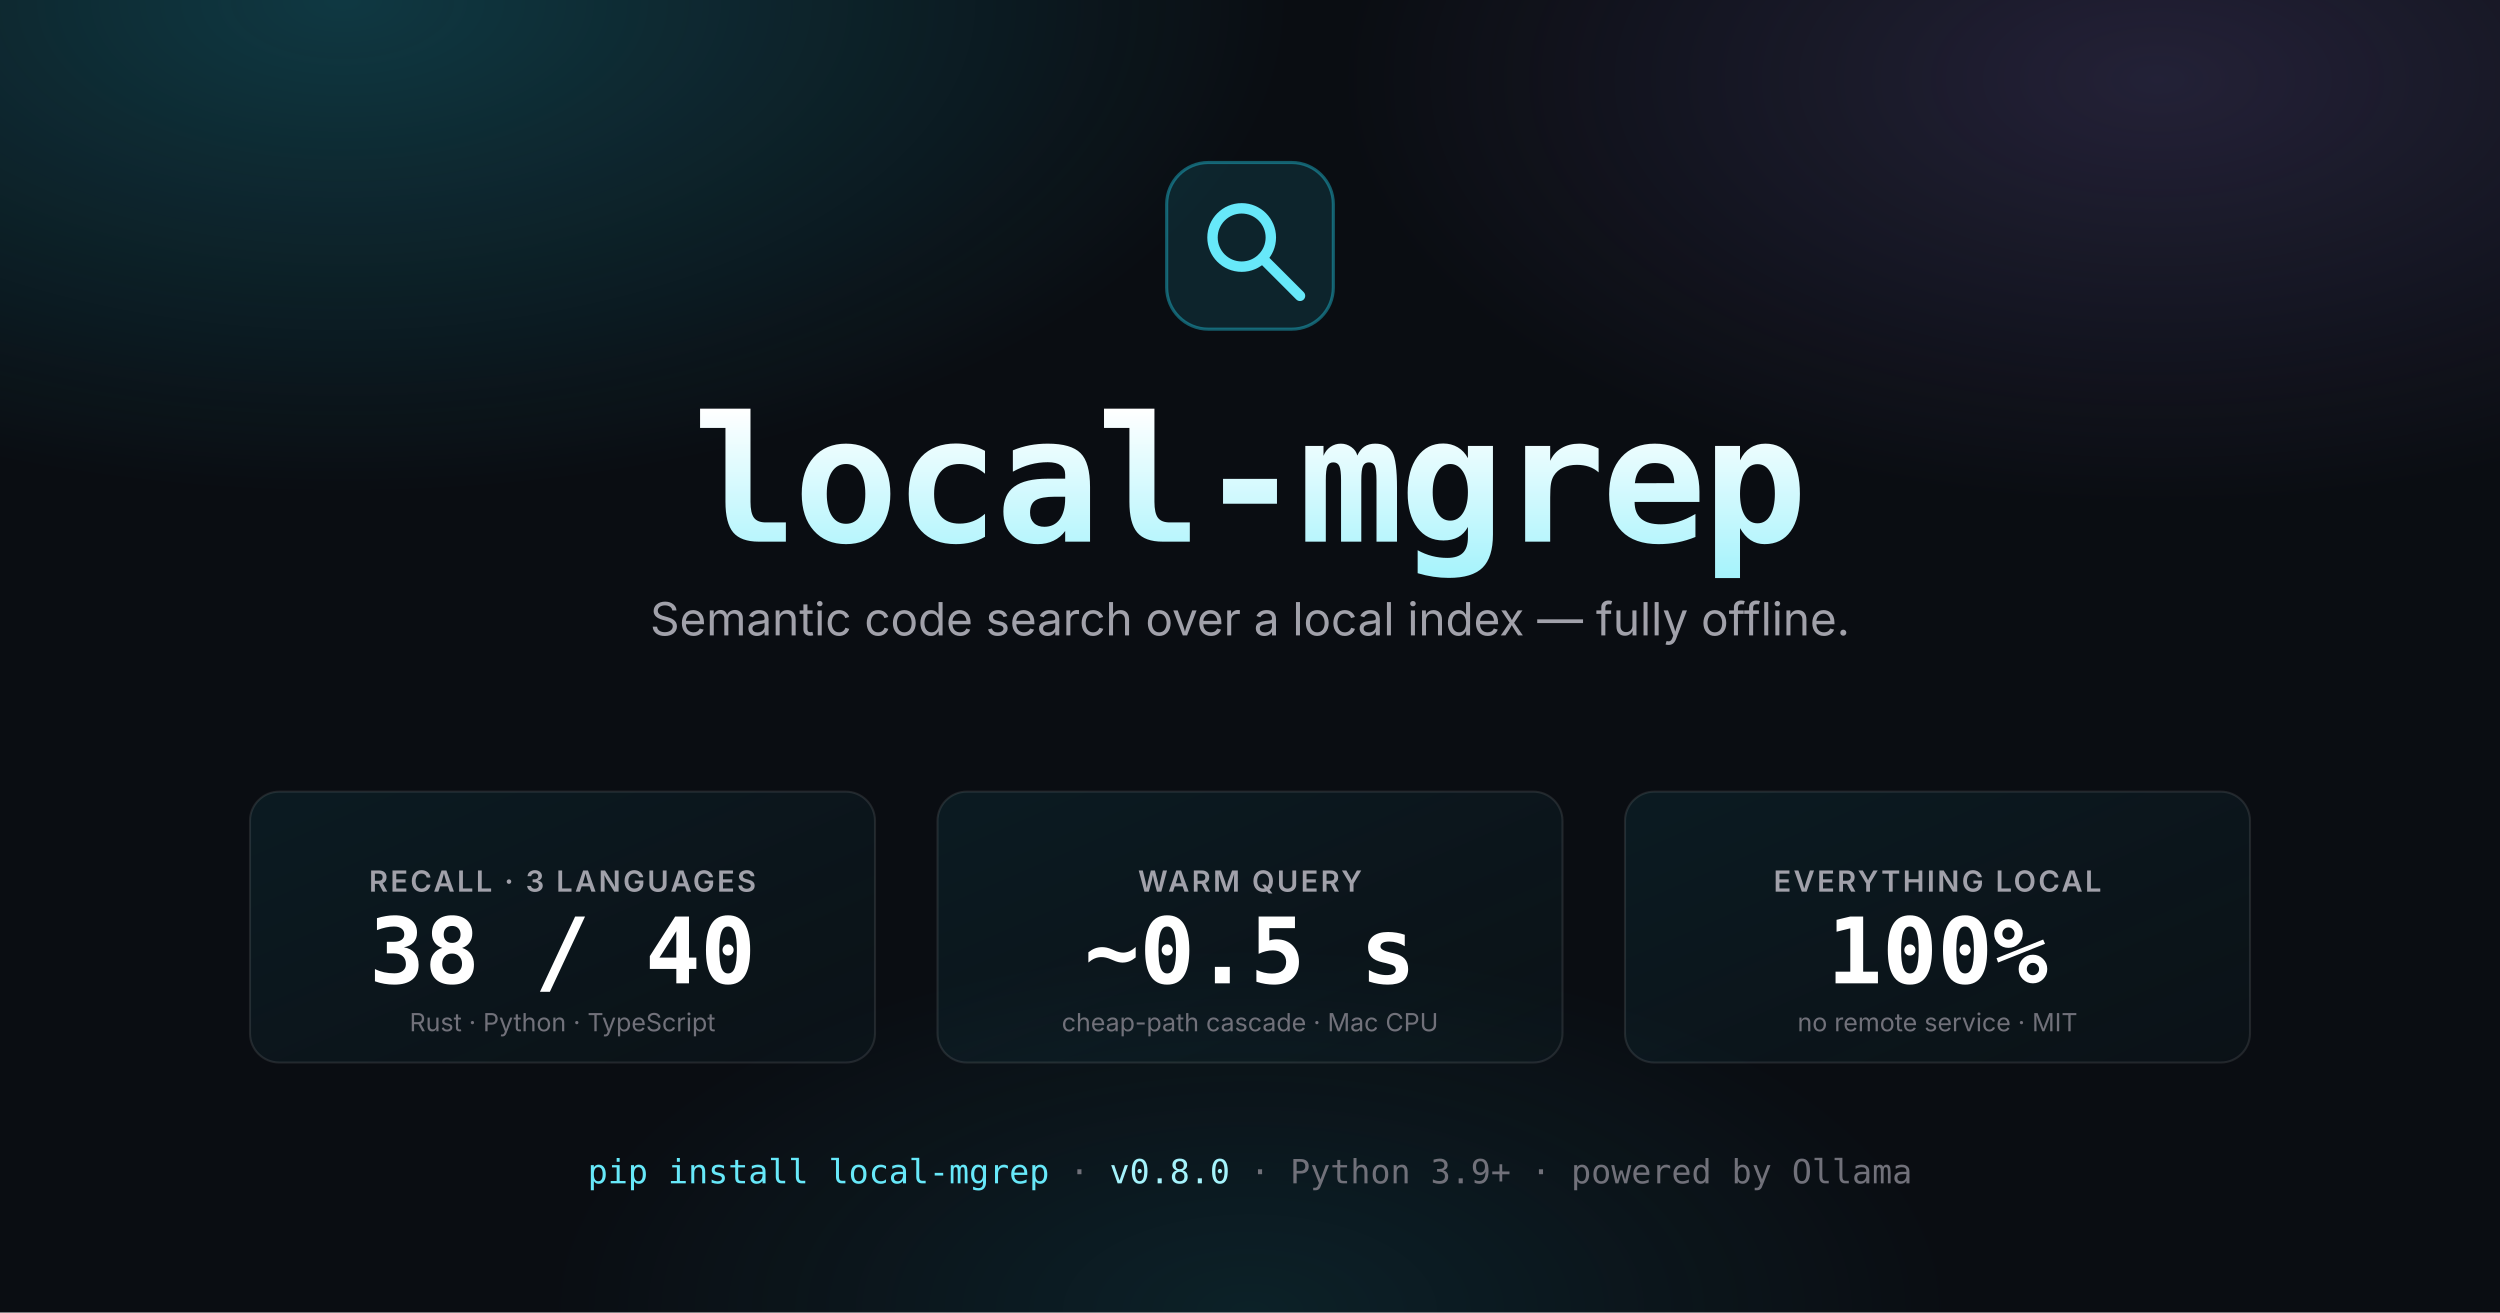
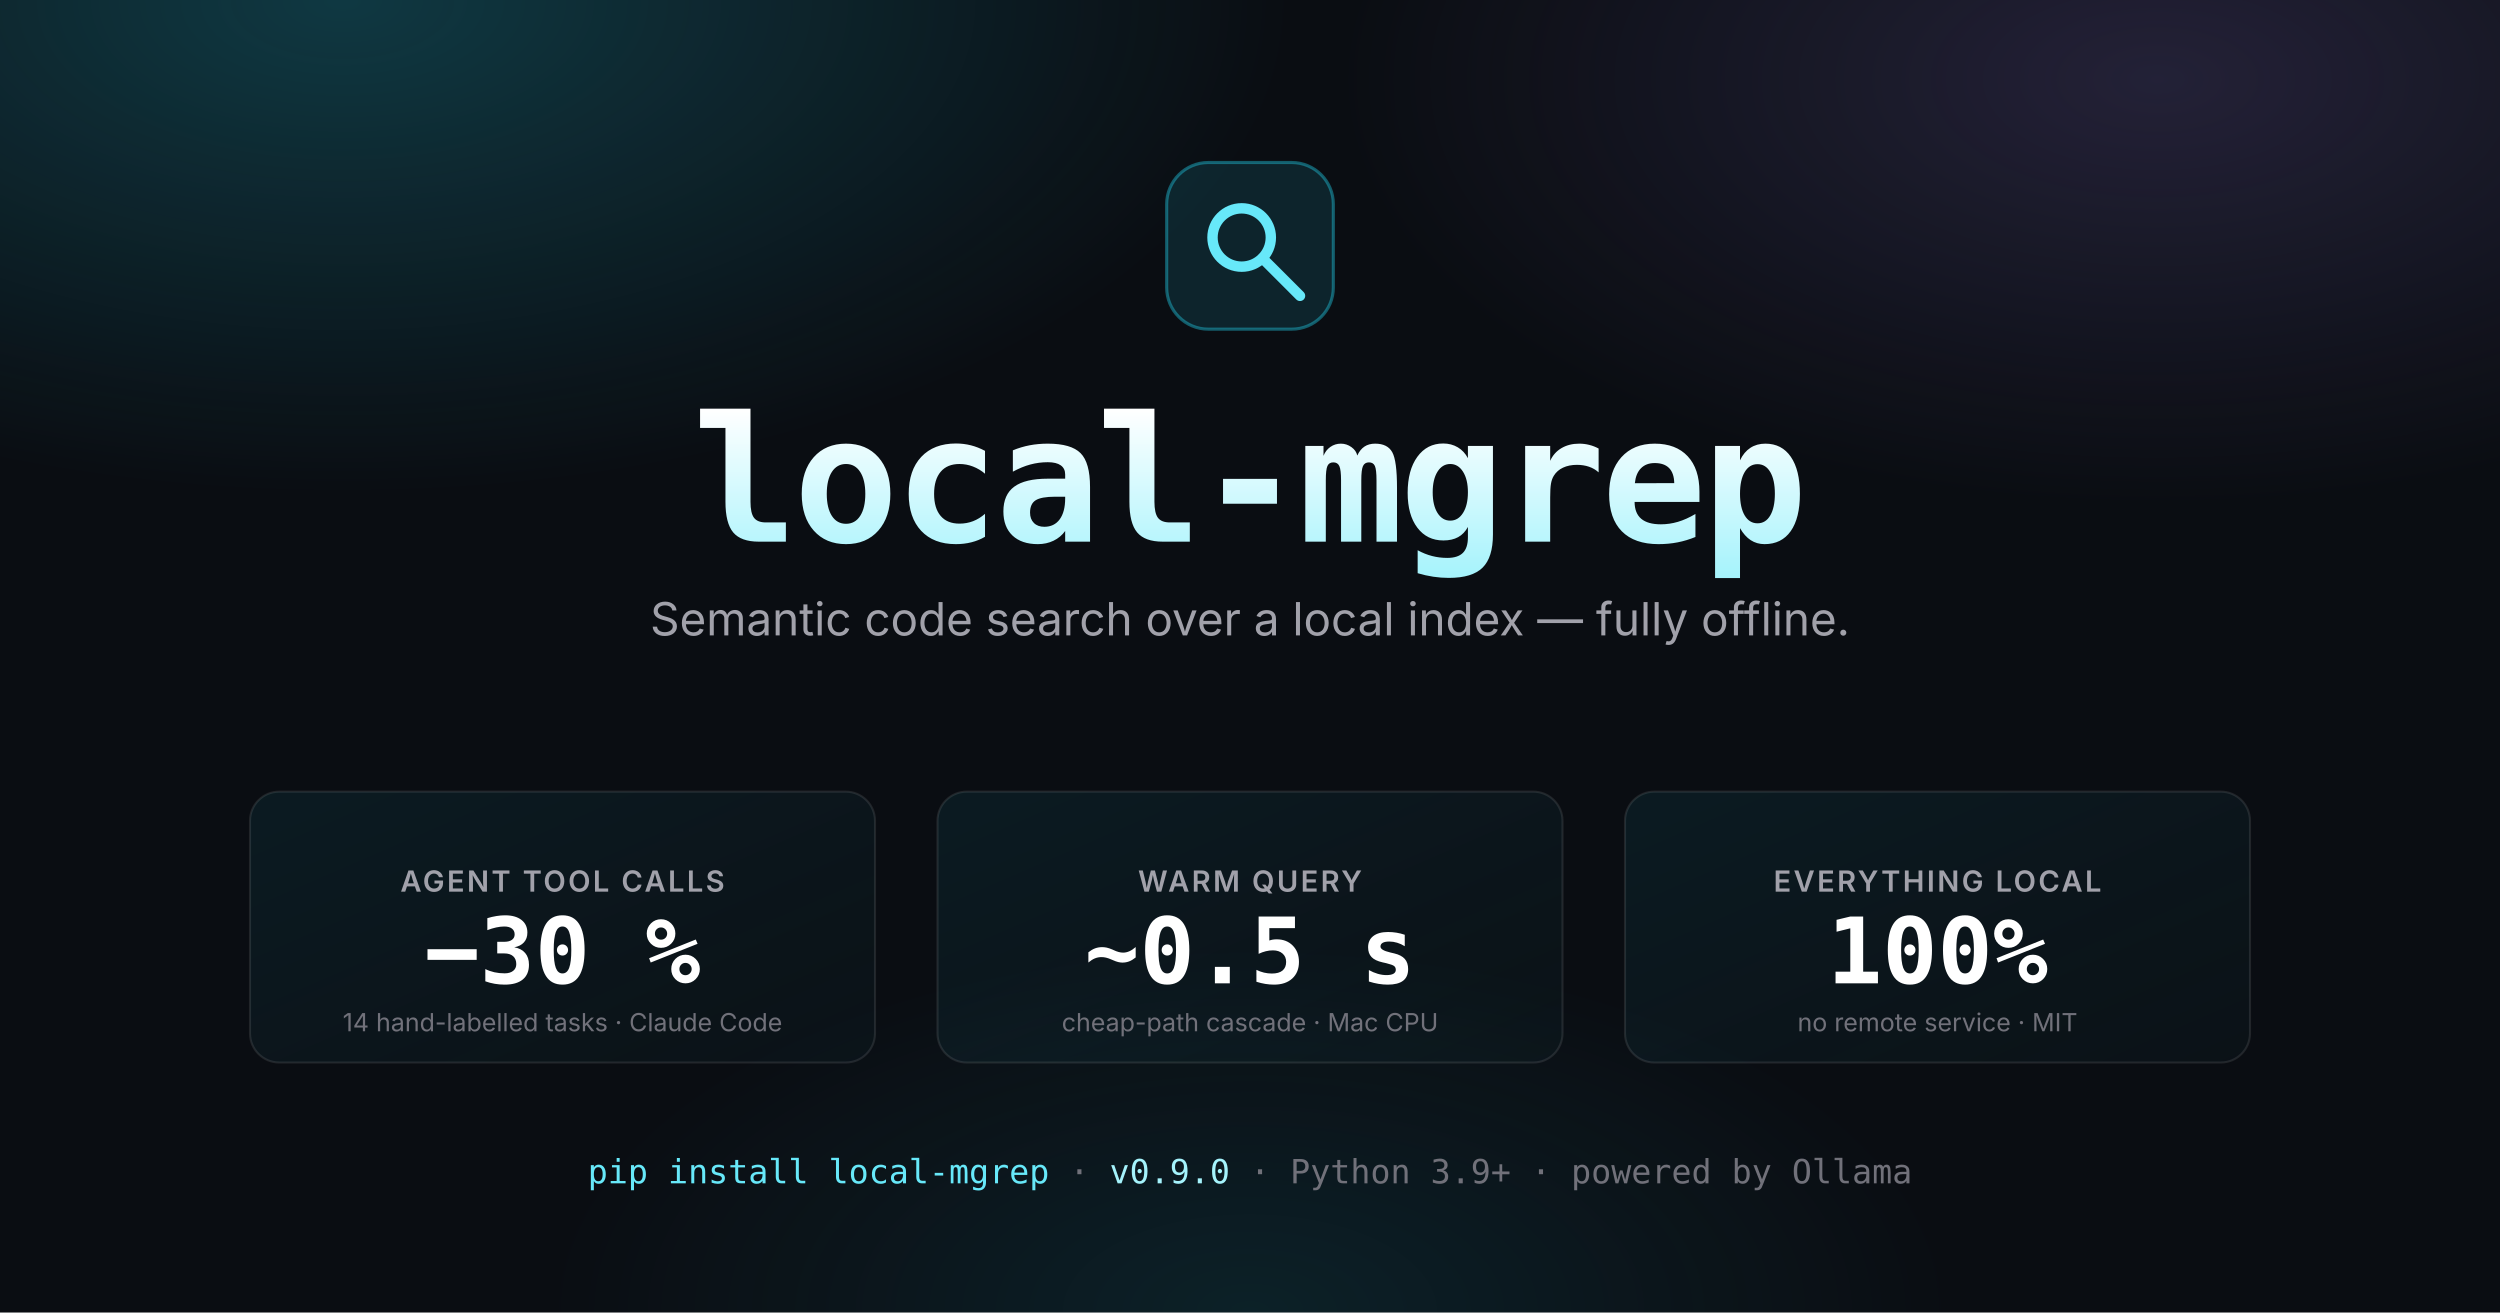
<svg xmlns="http://www.w3.org/2000/svg" viewBox="0 0 1200 630" role="img" aria-labelledby="og-title og-desc" font-family="Inter, ui-sans-serif, -apple-system, 'Segoe UI', Roboto, system-ui, sans-serif">
  <defs>
    <radialGradient id="orb-cy" cx="14%" cy="0%" r="58%">
      <stop offset="0%" stop-color="rgba(34,211,238,0.22)" />
      <stop offset="65%" stop-color="rgba(34,211,238,0)" />
    </radialGradient>
    <radialGradient id="orb-vi" cx="86%" cy="6%" r="50%">
      <stop offset="0%" stop-color="rgba(167,139,250,0.16)" />
      <stop offset="65%" stop-color="rgba(167,139,250,0)" />
    </radialGradient>
    <radialGradient id="orb-em" cx="50%" cy="100%" r="40%">
      <stop offset="0%" stop-color="rgba(34,211,238,0.10)" />
      <stop offset="70%" stop-color="rgba(34,211,238,0)" />
    </radialGradient>
    <linearGradient id="brand-grad" x1="0" y1="0" x2="0" y2="1">
      <stop offset="0%" stop-color="#ffffff" />
      <stop offset="100%" stop-color="#a5f3fc" />
    </linearGradient>
    <linearGradient id="stat-grad" x1="0" y1="0" x2="1" y2="1">
      <stop offset="0%" stop-color="rgba(34,211,238,0.07)" />
      <stop offset="100%" stop-color="rgba(34,211,238,0.02)" />
    </linearGradient>
  </defs>
  <rect width="1200" height="630" fill="#0a0d12" />
  <rect width="1200" height="630" fill="url(#orb-cy)" />
  <rect width="1200" height="630" fill="url(#orb-vi)" />
  <rect width="1200" height="630" fill="url(#orb-em)" />
  <g transform="translate(560 78)">
    <rect width="80" height="80" rx="20" fill="rgba(34,211,238,0.12)" stroke="rgba(34,211,238,0.40)" stroke-width="1.5" />
    <g fill="none" stroke="#67e8f9" stroke-width="5" stroke-linecap="round" stroke-linejoin="round" transform="translate(8 8)">
      <circle cx="28" cy="28" r="14" />
      <line x1="38" y1="38" x2="56" y2="56" />
    </g>
  </g>
  <text x="600" y="260" text-anchor="middle" font-size="84" font-weight="700" fill="url(#brand-grad)" font-family="ui-monospace, 'JetBrains Mono', Menlo, Consolas, monospace" letter-spacing="-0.025em">local-mgrep</text>
  <text x="600" y="305" text-anchor="middle" font-size="22" fill="#a1a1aa">Semantic code search over a local index — fully offline.</text>
  <g font-family="Inter, ui-sans-serif, -apple-system, 'Segoe UI', Roboto, system-ui, sans-serif">
    <g transform="translate(120 380)">
      <rect width="300" height="130" rx="14" fill="url(#stat-grad)" stroke="rgba(255,255,255,0.10)" stroke-width="1" />
-       <text x="150" y="48" text-anchor="middle" font-size="14" font-weight="600" fill="#a1a1aa" letter-spacing="0.08em">RECALL · 3 LANGUAGES</text>
-       <text x="150" y="92" text-anchor="middle" font-size="44" font-weight="700" fill="#ffffff" font-family="ui-monospace, 'JetBrains Mono', Menlo, Consolas, monospace">38 / 40</text>
-       <text x="150" y="115" text-anchor="middle" font-size="12" fill="#71717a">Rust · Python · TypeScript</text>
+       <text x="150" y="48" text-anchor="middle" font-size="14" font-weight="600" fill="#a1a1aa" letter-spacing="0.08em">AGENT TOOL CALLS</text>
+       <text x="150" y="92" text-anchor="middle" font-size="44" font-weight="700" fill="#ffffff" font-family="ui-monospace, 'JetBrains Mono', Menlo, Consolas, monospace">−30 %</text>
+       <text x="150" y="115" text-anchor="middle" font-size="12" fill="#71717a">14 hand-labelled tasks · Claude Code</text>
    </g>
    <g transform="translate(450 380)">
      <rect width="300" height="130" rx="14" fill="url(#stat-grad)" stroke="rgba(255,255,255,0.10)" stroke-width="1" />
      <text x="150" y="48" text-anchor="middle" font-size="14" font-weight="600" fill="#a1a1aa" letter-spacing="0.08em">WARM QUERY</text>
      <text x="150" y="92" text-anchor="middle" font-size="44" font-weight="700" fill="#ffffff" font-family="ui-monospace, 'JetBrains Mono', Menlo, Consolas, monospace">~0.5 s</text>
      <text x="150" y="115" text-anchor="middle" font-size="12" fill="#71717a">cheap-path cascade · Mac CPU</text>
    </g>
    <g transform="translate(780 380)">
      <rect width="300" height="130" rx="14" fill="url(#stat-grad)" stroke="rgba(255,255,255,0.10)" stroke-width="1" />
      <text x="150" y="48" text-anchor="middle" font-size="14" font-weight="600" fill="#a1a1aa" letter-spacing="0.08em">EVERYTHING LOCAL</text>
      <text x="150" y="92" text-anchor="middle" font-size="44" font-weight="700" fill="#ffffff" font-family="ui-monospace, 'JetBrains Mono', Menlo, Consolas, monospace">100%</text>
      <text x="150" y="115" text-anchor="middle" font-size="12" fill="#71717a">no remote service · MIT</text>
    </g>
  </g>
  <g font-family="ui-monospace, 'JetBrains Mono', Menlo, Consolas, monospace" font-size="16" fill="#71717a" text-anchor="middle">
    <text x="600" y="568">
-       <tspan fill="#67e8f9">pip install local-mgrep</tspan>  ·  <tspan fill="#a5f3fc">v0.8.0</tspan>  ·  Python 3.9+  ·  powered by Ollama</text>
+       <tspan fill="#67e8f9">pip install local-mgrep</tspan>  ·  <tspan fill="#a5f3fc">v0.9.0</tspan>  ·  Python 3.9+  ·  powered by Ollama</text>
  </g>
</svg>
